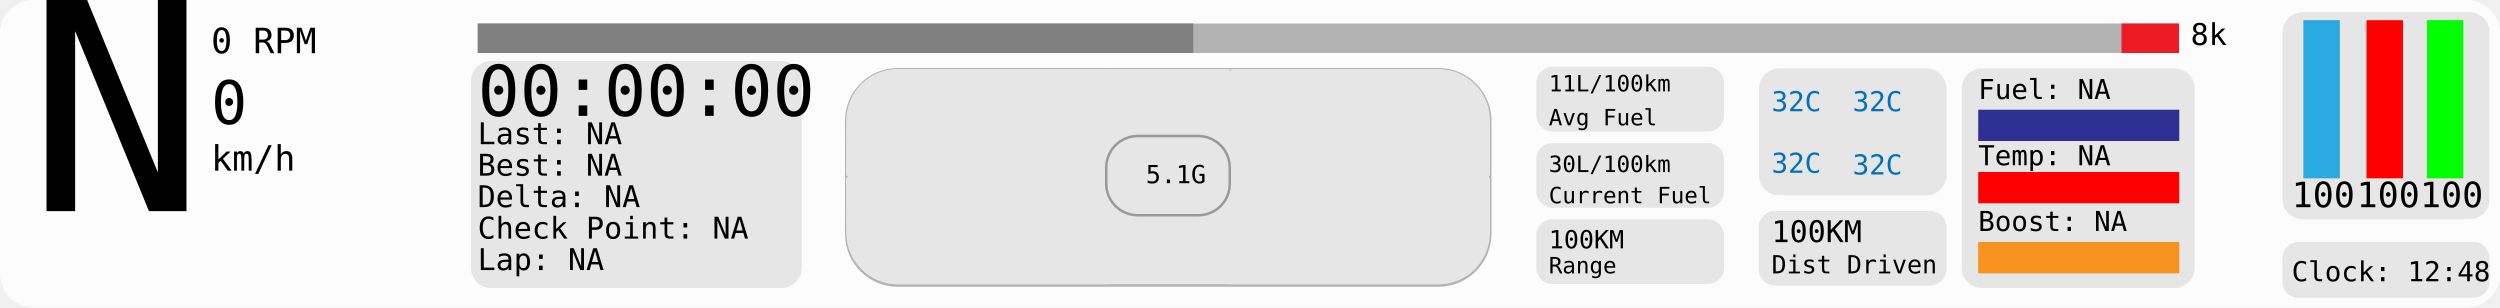
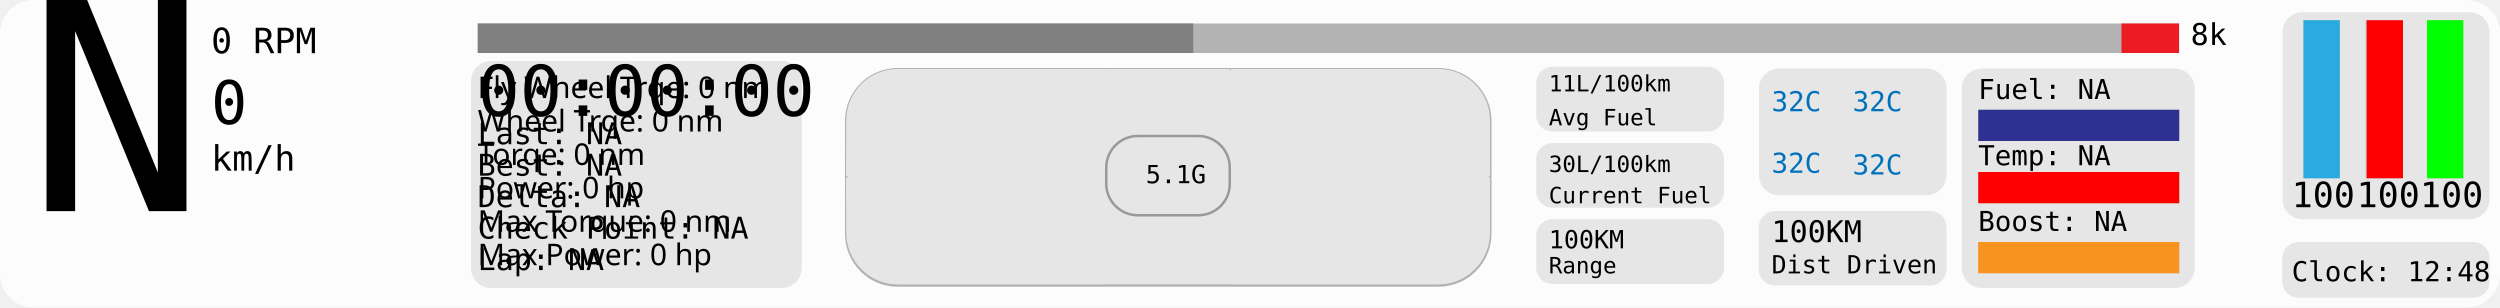
<svg xmlns="http://www.w3.org/2000/svg" version="1.1" id="app" x="0px" y="0px" viewBox="0 0 1000 123" style="enable-background:new 0 0 1000 123;" xml:space="preserve">
  <style type="text/css">
	.st0{opacity:0.79;fill:#FFFFFF;enable-background:new    ;}
	.st1{fill:#B3B3B3;}
	.st2{fill:#E6E6E6;}
	.st3{fill:#0071BC;}
	.st4{font-family:'Consolas';}
	.st5{font-size:11px;}
	.st6{fill:#808080;}
	.st7{font-size:12px;}
	.st8{font-size:14px;}
	.st9{font-size:24px;}
	.st10{font-size:120px;}
	.st11{fill:#ED1C24;}
	.st12{fill:#29ABE2;}
	.st13{fill:#FF0000;}
	.st14{fill:#00FF00;}
	.st15{fill:#CCCCCC;}
	.st16{fill:#F7931E;}
	.st17{fill:#2E3192;}
	.st18{font-size:28px;}
- 	.st19{font-size:10px;}
- 	.st20{font-size:9px;}
- 	.st21{fill:#E6E6E6;stroke:#B3B3B3;stroke-miterlimit:10;}
- 	.st22{fill:#E6E6E6;stroke:#999999;stroke-miterlimit:10;}
+ 	.st19{font-family:'MyriadPro-Regular';}
+ 	.st20{font-size:10px;}
+ 	.st21{font-size:9px;}
+ 	.st22{fill:#E6E6E6;stroke:#B3B3B3;stroke-miterlimit:10;}
+ 	.st23{fill:#E6E6E6;stroke:#999999;stroke-miterlimit:10;}
</style>
-   <path id="backgrond" class="st0" d="M986.5,123H13.5C6,123,0,117,0,109.6V13.5C0,6,6,0,13.5,0h973.1c7.4,0,13.5,6,13.5,13.5v96.1  C1000,117,994,123,986.5,123z" />
+   <path id="backgrond" class="st0" d="M986.5,123h-973C6,123,0,117,0,109.6V13.5C0,6,6,0,13.5,0h973.1c7.4,0,13.5,6,13.5,13.5v96.1  C1000,117,994,123,986.5,123z" />
  <rect id="rpm" x="191.1" y="9.4" class="st1" width="680.6" height="11.8" />
  <g id="brake_x5F_temps">
    <path id="brake_x5F_temps_x5F_rec" class="st2" d="M770.6,78.1h-59c-4.4,0-8-3.6-8-8V35.4c0-4.4,3.6-8,8-8h59c4.4,0,8,3.6,8,8v34.7   C778.5,74.5,775,78.1,770.6,78.1z" />
    <text id="brake1" transform="matrix(1 0 0 1 708.622 44.4975)" class="st3 st4 st5">32C</text>
    <text id="brake3" transform="matrix(1 0 0 1 741.0546 69.7853)" class="st3 st4 st5">32C</text>
    <text id="brake2" transform="matrix(1 0 0 1 708.6223 69.1184)" class="st3 st4 st5">32C</text>
    <text id="brake0" transform="matrix(1 0 0 1 741.0551 44.4973)" class="st3 st4 st5">32C</text>
  </g>
  <rect id="filler" x="191.1" y="9.4" class="st6" width="286.2" height="11.8" />
  <text id="max_x5F_rpm" transform="matrix(1 0 0 1 876.2633 18)" class="st4 st7">8k</text>
  <text id="units" transform="matrix(1 0 0 1 84.4457 68.2763)" class="st4 st8">km/h</text>
  <text id="speed" transform="matrix(1 0 0 1 84.4456 49.5788)" class="st4 st9">0</text>
  <text id="gear" transform="matrix(1 0 0 1 10.474 84.4477)" class="st4 st10">N</text>
  <text id="rpm_x5F_text" transform="matrix(1 0 0 1 84.4457 21.2893)" class="st4 st8">0 RPM</text>
  <rect id="top_x5F_rpm" x="848.6" y="9.4" class="st11" width="23" height="11.8" />
  <g id="pedals">
    <path id="pedals_x5F_rec" class="st2" d="M987.8,87.7H921c-4.4,0-8-3.6-8-8V12.9c0-4.4,3.6-8,8-8h66.8c4.4,0,8,3.6,8,8v66.8   C995.8,84.2,992.2,87.7,987.8,87.7z" />
    <rect id="clutch" x="921.4" y="8.1" class="st1" width="14.5" height="63.2" />
    <rect id="gas" x="970.8" y="8.1" class="st1" width="14.5" height="63.2" />
    <rect id="brake" x="946.3" y="8.1" class="st1" width="14.5" height="63.2" />
    <rect id="clutch_x5F_filler_1_" x="921.4" y="8.1" class="st12" width="14.5" height="63.2" />
    <rect id="brake_x5F_filler" x="946.7" y="8.1" class="st13" width="14.5" height="63.2" />
    <rect id="gas_x5F_filler" x="970.8" y="8.1" class="st14" width="14.5" height="63.2" />
    <text id="clutch_x5F_text" transform="matrix(1 0 0 1 916.6714 82.8876)" class="st4 st8">100</text>
    <text id="brake_x5F_text" transform="matrix(1 0 0 1 942.6429 82.8875)" class="st4 st8">100</text>
    <text id="gas_x5F_text" transform="matrix(1 0 0 1 967.999 82.8876)" class="st4 st8">100</text>
  </g>
  <g id="engine_x5F_info">
    <path id="engine_x5F_info_x5F_rec" class="st2" d="M869.9,115.2h-77.2c-4.4,0-8-3.6-8-8V35.4c0-4.4,3.6-8,8-8h77.2c4.4,0,8,3.6,8,8   v71.8C877.8,111.6,874.3,115.2,869.9,115.2z" />
    <rect id="temps_x5F_rec_1_" x="791.3" y="68.8" class="st15" width="80.4" height="12.5" />
    <rect id="boost_x5F_rec_1_" x="791.3" y="96.8" class="st15" width="80.4" height="12.5" />
    <rect id="fuel_x5F_rec_1_" x="791.3" y="43.9" class="st15" width="80.4" height="12.5" />
    <rect id="boost_x5F_filler_1_" x="791.3" y="96.8" class="st16" width="80.4" height="12.5" />
    <rect id="temps_x5F_filler_1_" x="791.3" y="68.8" class="st13" width="80.4" height="12.5" />
    <rect id="fuel_x5F_filler_1_" x="791.3" y="43.9" class="st17" width="80.4" height="12.5" />
    <text id="fuel_2_" transform="matrix(1 0 0 1 791.2897 39.6079)" class="st4 st5">Fuel: NA</text>
    <text id="temps_2_" transform="matrix(1 0 0 1 791.2897 66.0986)" class="st4 st5">Temp: NA</text>
    <text id="boost_2_" transform="matrix(1 0 0 1 791.2899 92.3883)" class="st4 st5">Boost: NA</text>
-     <path id="engine_x5F_info_x5F_rec_1_" class="st2" d="M312.7,115.2H196.4c-4.4,0-8-3.6-8-8V32.4c0-4.4,3.6-8,8-8h116.3   c4.4,0,8,3.6,8,8v74.8C320.7,111.6,317.1,115.2,312.7,115.2z" />
  </g>
+   <path id="lap_x5F_times_x5F_rec" class="st2" d="M312.7,115.2H196.4c-4.4,0-8-3.6-8-8V32.4c0-4.4,3.6-8,8-8h116.3c4.4,0,8,3.6,8,8  v74.8C320.7,111.6,317.1,115.2,312.7,115.2z" />
  <g id="lap_x5F_times">
    <text id="best_x5F_lap_x5F_time" transform="matrix(1 0 0 1 191.0662 70.271)" class="st4 st7">Best: NA</text>
    <text id="last_x5F_lap_x5F_time" transform="matrix(1 0 0 1 191.0663 57.6821)" class="st4 st7">Last: NA</text>
    <text id="current" transform="matrix(1 0 0 1 191.0659 46.3356)" class="st4 st18">00:00:00</text>
    <text id="lap" transform="matrix(1 0 0 1 191.0666 108.0383)" class="st4 st7">Lap: NA</text>
    <text id="check_x5F_point" transform="matrix(1 0 0 1 191.0659 95.449)" class="st4 st7">Check Point: NA </text>
    <text id="delta" transform="matrix(1 0 0 1 191.0664 82.8601)" class="st4 st7">Delta: NA</text>
  </g>
+   <g id="power_x5F_info">
+     <text transform="matrix(1 0 0 1 191.1 106.0771)" class="st19 st7">Max Power: 0 hp</text>
+     <text transform="matrix(1 0 0 1 191.066 39.231)" class="st19 st7">Fly Wheel Trqe: 0 nm</text>
+     <text transform="matrix(1 0 0 1 191.1 52.6)" class="st19 st7">Wheel Trqe: 0 nm</text>
+     <text transform="matrix(1 0 0 1 191.1 79.3384)" class="st19 st7">Power: 0 hp</text>
+     <text transform="matrix(1 0 0 1 191.1 92.7076)" class="st19 st7">Max Torque: 0 nm</text>
+     <text transform="matrix(1 0 0 1 191.0999 65.9692)" class="st19 st7">Torqe: 0 nm</text>
+   </g>
  <path id="time_x5F_rec" class="st2" d="M989.3,119.1h-69.9c-3.6,0-6.5-2.9-6.5-6.5v-9.3c0-3.6,2.9-6.5,6.5-6.5h69.9  c3.6,0,6.5,2.9,6.5,6.5v9.3C995.8,116.2,992.9,119.1,989.3,119.1z" />
  <text id="time" transform="matrix(1 0 0 1 916.6711 112.4999)" class="st4 st5">Clock: 12:48</text>
  <g id="fuel_x5F_range">
    <path id="distance_x5F_driven" class="st2" d="M772.1,114.2H710c-3.6,0-6.5-2.9-6.5-6.5V90.9c0-3.6,2.9-6.5,6.5-6.5h62.1   c3.6,0,6.5,2.9,6.5,6.5v16.8C778.5,111.3,775.7,114.2,772.1,114.2z" />
-     <path id="current_x5F_fuelrec_1_" class="st2" d="M683.1,83.1h-62.1c-3.6,0-6.5-2.9-6.5-6.5V63.7c0-3.6,2.9-6.5,6.5-6.5h62.1   c3.6,0,6.5,2.9,6.5,6.5v12.9C689.6,80.2,686.7,83.1,683.1,83.1z" />
-     <path id="average_x5F_fuel_x5F_rec" class="st2" d="M683.1,52.6h-62.1c-3.6,0-6.5-2.9-6.5-6.5V33.2c0-3.6,2.9-6.5,6.5-6.5h62.1   c3.6,0,6.5,2.9,6.5,6.5v12.9C689.6,49.7,686.7,52.6,683.1,52.6z" />
-     <path id="range_x5F_rec" class="st2" d="M683.1,113.6h-62.1c-3.6,0-6.5-2.9-6.5-6.5V94.2c0-3.6,2.9-6.5,6.5-6.5h62.1   c3.6,0,6.5,2.9,6.5,6.5v12.9C689.6,110.7,686.7,113.6,683.1,113.6z" />
-     <text transform="matrix(1 0 0 1 708.6223 109.3483)" class="st4 st19">Dist Driven</text>
+     <path id="current_x5F_fuelrec_1_" class="st2" d="M683.1,83.1H621c-3.6,0-6.5-2.9-6.5-6.5V63.7c0-3.6,2.9-6.5,6.5-6.5h62.1   c3.6,0,6.5,2.9,6.5,6.5v12.9C689.6,80.2,686.7,83.1,683.1,83.1z" />
+     <path id="average_x5F_fuel_x5F_rec" class="st2" d="M683.1,52.6H621c-3.6,0-6.5-2.9-6.5-6.5V33.2c0-3.6,2.9-6.5,6.5-6.5h62.1   c3.6,0,6.5,2.9,6.5,6.5v12.9C689.6,49.7,686.7,52.6,683.1,52.6z" />
+     <path id="range_x5F_rec" class="st2" d="M683.1,113.6H621c-3.6,0-6.5-2.9-6.5-6.5V94.2c0-3.6,2.9-6.5,6.5-6.5h62.1   c3.6,0,6.5,2.9,6.5,6.5v12.9C689.6,110.7,686.7,113.6,683.1,113.6z" />
+     <text transform="matrix(1 0 0 1 708.6223 109.3483)" class="st4 st20">Dist Driven</text>
    <text id="driven_x5F_distance" transform="matrix(1 0 0 1 708.6227 96.8485)" class="st4 st7">100KM</text>
-     <text id="range_x5F_text" transform="matrix(1 0 0 1 619.5272 99.331)" class="st4 st19">100KM</text>
-     <text transform="matrix(1 0 0 1 619.5273 109.3491)" class="st4 st20">Range</text>
-     <text id="current_x5F_fuel_x5F_text" transform="matrix(1 0 0 1 619.5276 50.1345)" class="st4 st20">Avg Fuel</text>
-     <text id="average_x5F_fuel_x5F_text" transform="matrix(1 0 0 1 619.5269 36.5523)" class="st4 st20">11L/100km</text>
-     <text id="current_x5F_fuel" transform="matrix(1 0 0 1 619.5268 68.8157)" class="st4 st20">30L/100km</text>
-     <text transform="matrix(1 0 0 1 619.5273 81.3159)" class="st4 st20">Current Fuel</text>
+     <text id="range_x5F_text" transform="matrix(1 0 0 1 619.5272 99.331)" class="st4 st20">100KM</text>
+     <text transform="matrix(1 0 0 1 619.5273 109.3491)" class="st4 st21">Range</text>
+     <text id="current_x5F_fuel_x5F_text" transform="matrix(1 0 0 1 619.5276 50.1345)" class="st4 st21">Avg Fuel</text>
+     <text id="average_x5F_fuel_x5F_text" transform="matrix(1 0 0 1 619.5269 36.5523)" class="st4 st21">11L/100km</text>
+     <text id="current_x5F_fuel" transform="matrix(1 0 0 1 619.5268 68.8157)" class="st4 st21">30L/100km</text>
+     <text transform="matrix(1 0 0 1 619.5273 81.3159)" class="st4 st21">Current Fuel</text>
  </g>
  <g id="g-force-rec">
    <g id="g-force-fillers">
	</g>
-     <path class="st21" d="M575.3,114.2H359.1c-11.4,0-20.6-9.2-20.6-20.7V48.3c0-11.4,9.2-20.6,20.6-20.6h216.3   c11.4,0,20.7,9.2,20.7,20.6v45.3C596,105,586.8,114.2,575.3,114.2z" />
+     <path class="st22" d="M575.3,114.2H359.1c-11.4,0-20.6-9.2-20.6-20.7V48.3c0-11.4,9.2-20.6,20.6-20.6h216.3   c11.4,0,20.7,9.2,20.7,20.6v45.3C596,105,586.8,114.2,575.3,114.2z" />
    <rect id="rear-filler-3g" x="442.3" y="103.1" class="st2" width="49.8" height="10.2" />
    <rect id="front-filler-3g" x="442.1" y="27.6" class="st2" width="49.8" height="7.8" />
    <path id="rear-left-filler-3g" class="st2" d="M338.4,71h103.7v42.7h-83c-11.4,0-20.6-9.2-20.6-20.7L338.4,71L338.4,71z" />
-     <path id="rear-right-filler-3g" class="st2" d="M596,71H492.3v42.7h83c11.4,0,20.7-9.2,20.7-20.7L596,71z" />
-     <path id="front-right-filler-3g" class="st2" d="M596,70.3H492.3V27.6h83c11.4,0,20.7,9.2,20.7,20.6L596,70.3L596,70.3z" />
+     <path id="rear-right-filler-3g" class="st2" d="M596,71H492.3v42.7h83c11.4,0,20.7-9.2,20.7-20.7V71z" />
+     <path id="front-right-filler-3g" class="st2" d="M596,70.3H492.3V27.6h83c11.4,0,20.7,9.2,20.7,20.6V70.3L596,70.3z" />
    <path id="front-left-filler-3g" class="st2" d="M338.4,70.3h103.7V27.6h-83c-11.4,0-20.6,9.2-20.6,20.6L338.4,70.3L338.4,70.3z" />
    <path id="front-right-filler-2g_1_" class="st2" d="M547.7,35.5h-55.8v34.8h73.8V53.6C565.7,43.6,557.6,35.5,547.7,35.5z" />
    <rect id="rear-filler-2g" x="442.5" y="92.4" class="st2" width="49.8" height="12.7" />
    <rect id="front-filler-2g" x="442.1" y="35.4" class="st2" width="49.8" height="10.3" />
    <path id="rear-right-filler-2g" class="st2" d="M547.7,105.1h-55.3V70.3h73.4V87C565.7,97,557.6,105.1,547.7,105.1z" />
    <path id="rear-left-filler-2g" class="st2" d="M386.3,105.1h56.3V70.3h-74.3V87C368.2,97,376.3,105.1,386.3,105.1z" />
    <path id="front-left-filler-2g" class="st2" d="M386.3,35.5h56.3v34.8h-74.3V53.6C368.2,43.6,376.3,35.5,386.3,35.5z" />
    <path id="rear-right-filler-1g" class="st2" d="M537.1,70.8h-45V95H517c11.1,0,20-9,20-20L537.1,70.8L537.1,70.8z" />
    <rect id="rear-filler-1g" x="442.5" y="71.3" class="st2" width="49.3" height="23.6" />
    <rect id="front-filler-1g" x="443" y="46.3" class="st2" width="49.3" height="22.7" />
-     <path id="front-right-filler-1g" class="st2" d="M537.3,70.3h-45.4V46.3h25.4c11.1,0,20,9,20,20V70.3z" />
+     <path id="front-right-filler-1g" class="st2" d="M537.3,70.3h-45.4v-24h25.4c11.1,0,20,9,20,20V70.3z" />
    <path id="rear-left-filler-1g" class="st2" d="M397.2,70.9h45.4v23.9h-25.4c-11.1,0-20-9-20-20V70.9z" />
-     <path id="front-left-filler-1g" class="st2" d="M397.2,70.3h45.4V46.3h-25.4c-11.1,0-20,9-20,20V70.3z" />
-     <path class="st22" d="M479.3,86.1h-24.2c-6.9,0-12.6-5.6-12.6-12.6V67c0-6.9,5.6-12.6,12.6-12.6h24.2c6.9,0,12.6,5.6,12.6,12.6v6.6   C491.9,80.5,486.3,86.1,479.3,86.1z" />
-     <text id="g-text" transform="matrix(1 0 0 1 458.3423 73.291)" class="st4 st19">5.1G</text>
+     <path id="front-left-filler-1g" class="st2" d="M397.2,70.3h45.4v-24h-25.4c-11.1,0-20,9-20,20V70.3z" />
+     <path class="st23" d="M479.3,86.1h-24.2c-6.9,0-12.6-5.6-12.6-12.6V67c0-6.9,5.6-12.6,12.6-12.6h24.2c6.9,0,12.6,5.6,12.6,12.6v6.6   C491.9,80.5,486.3,86.1,479.3,86.1z" />
+     <text id="g-text" transform="matrix(1 0 0 1 458.3423 73.291)" class="st4 st20">5.1G</text>
  </g>
</svg>
